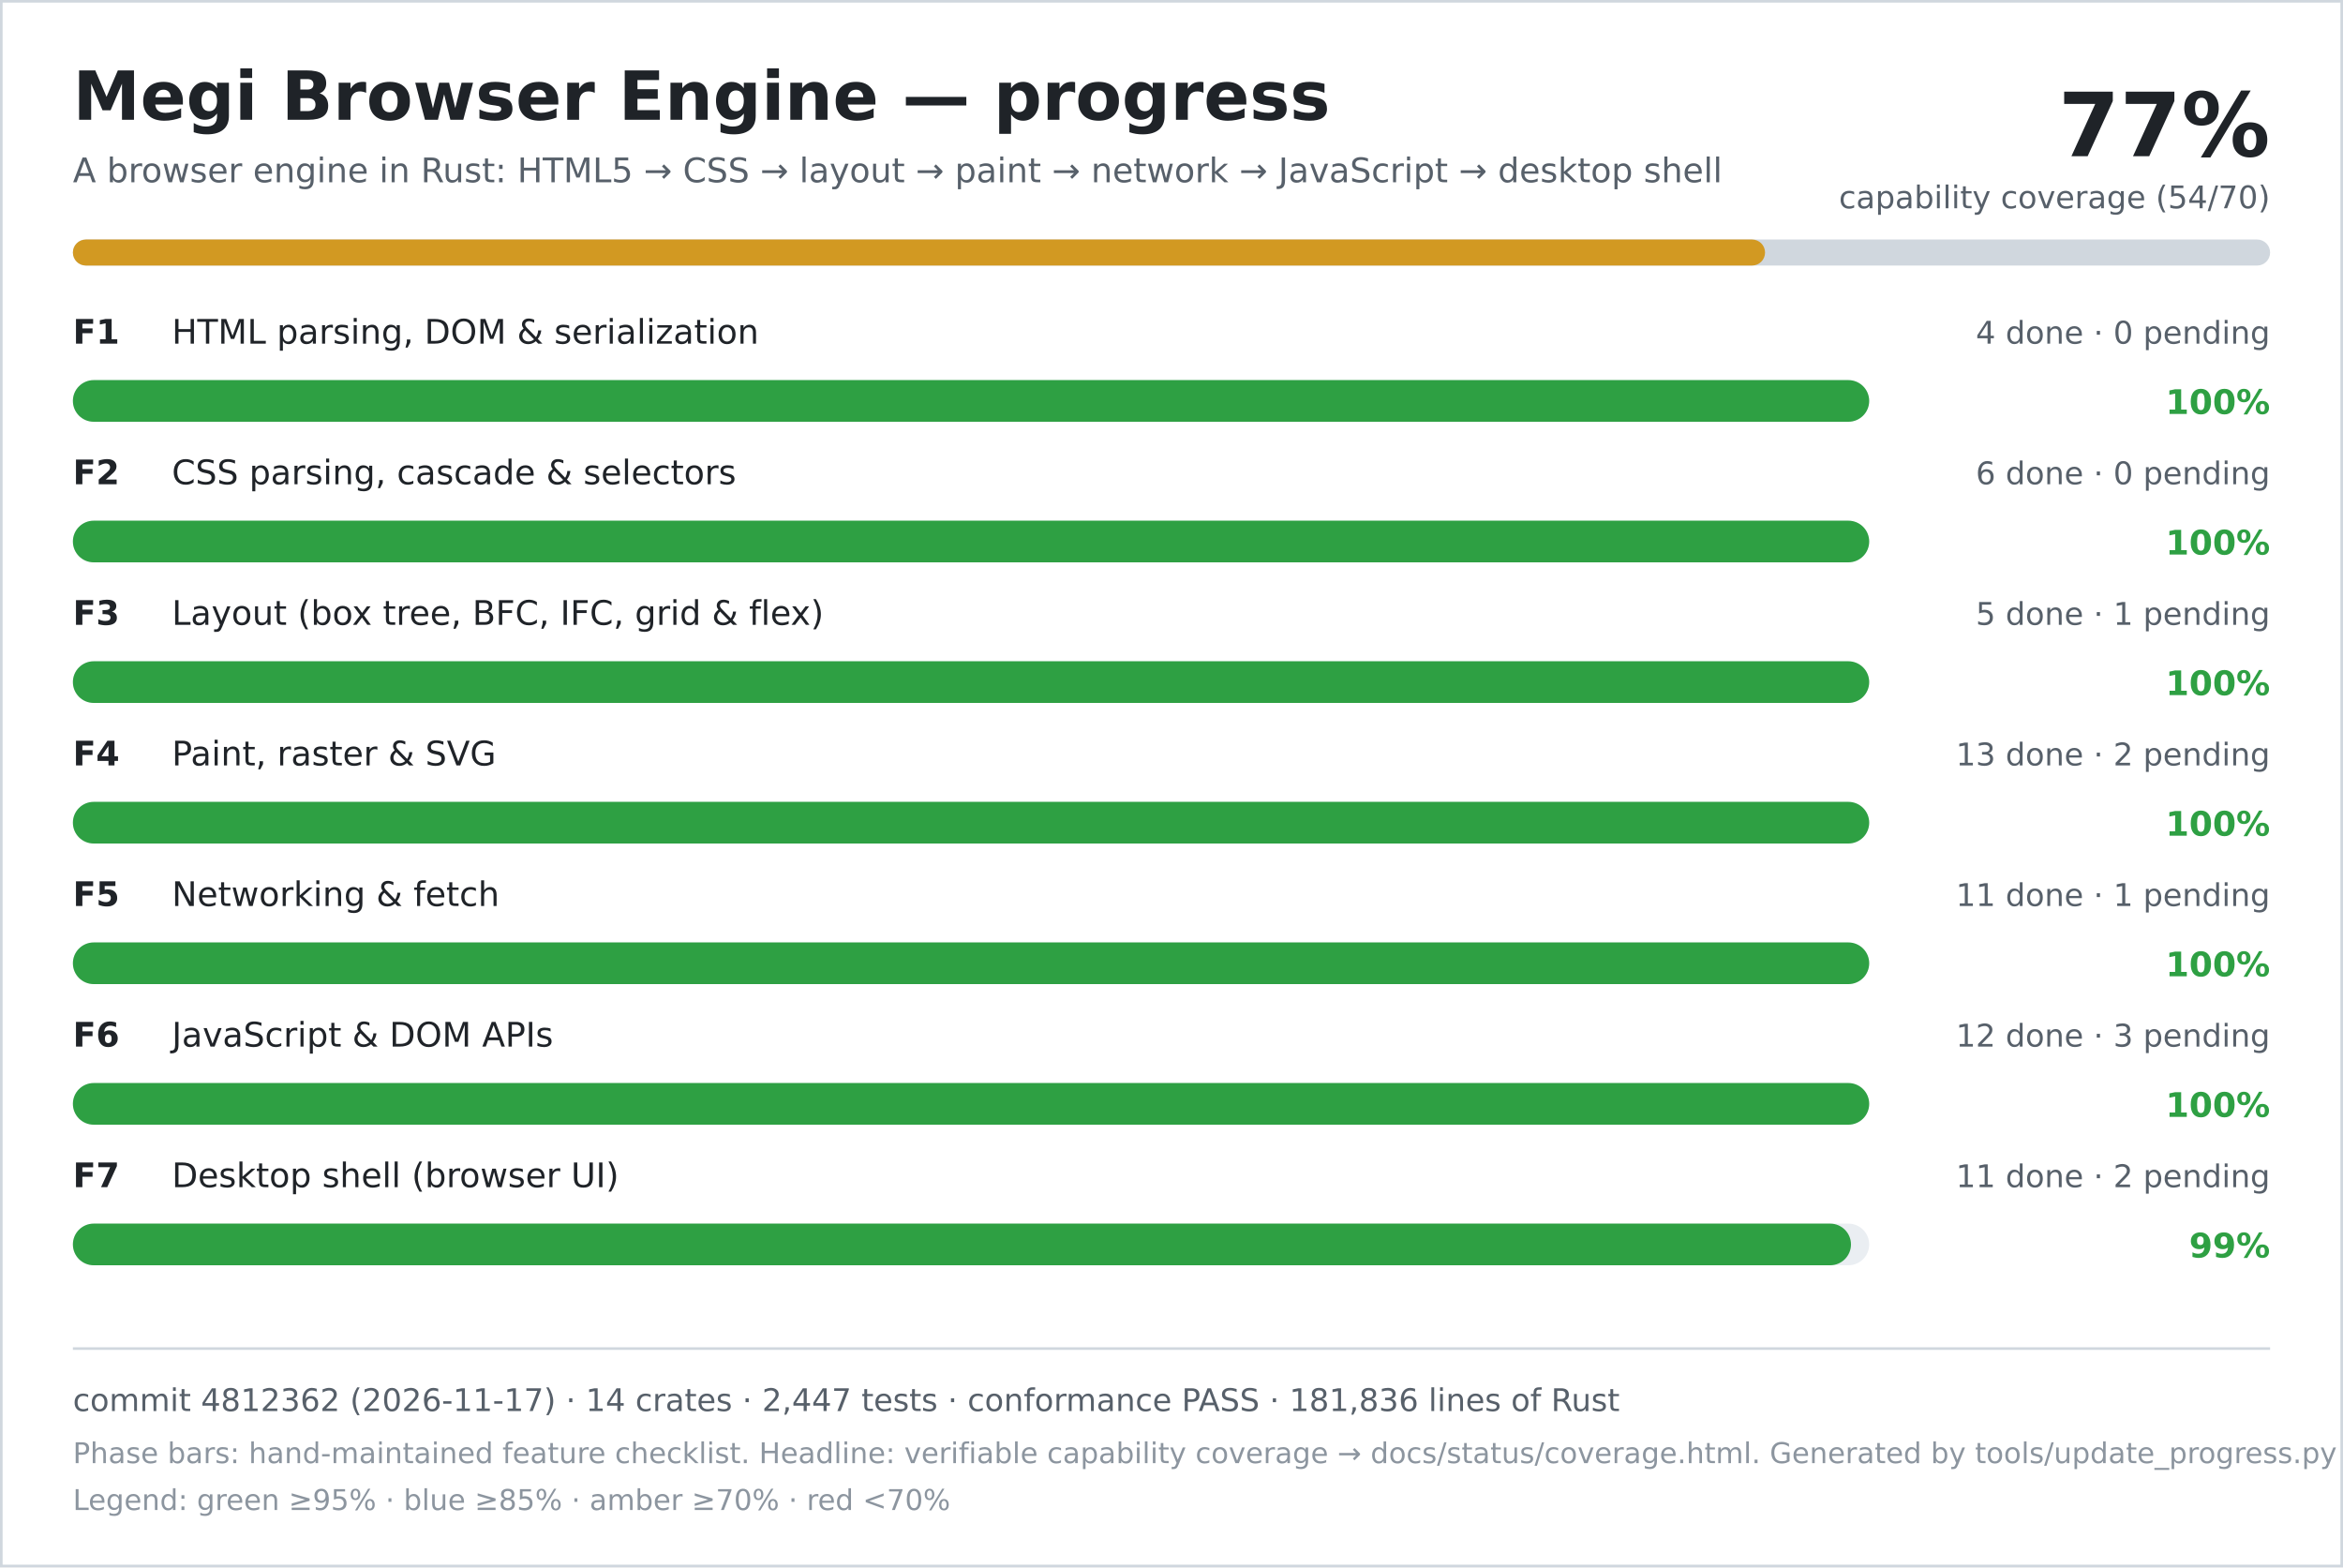
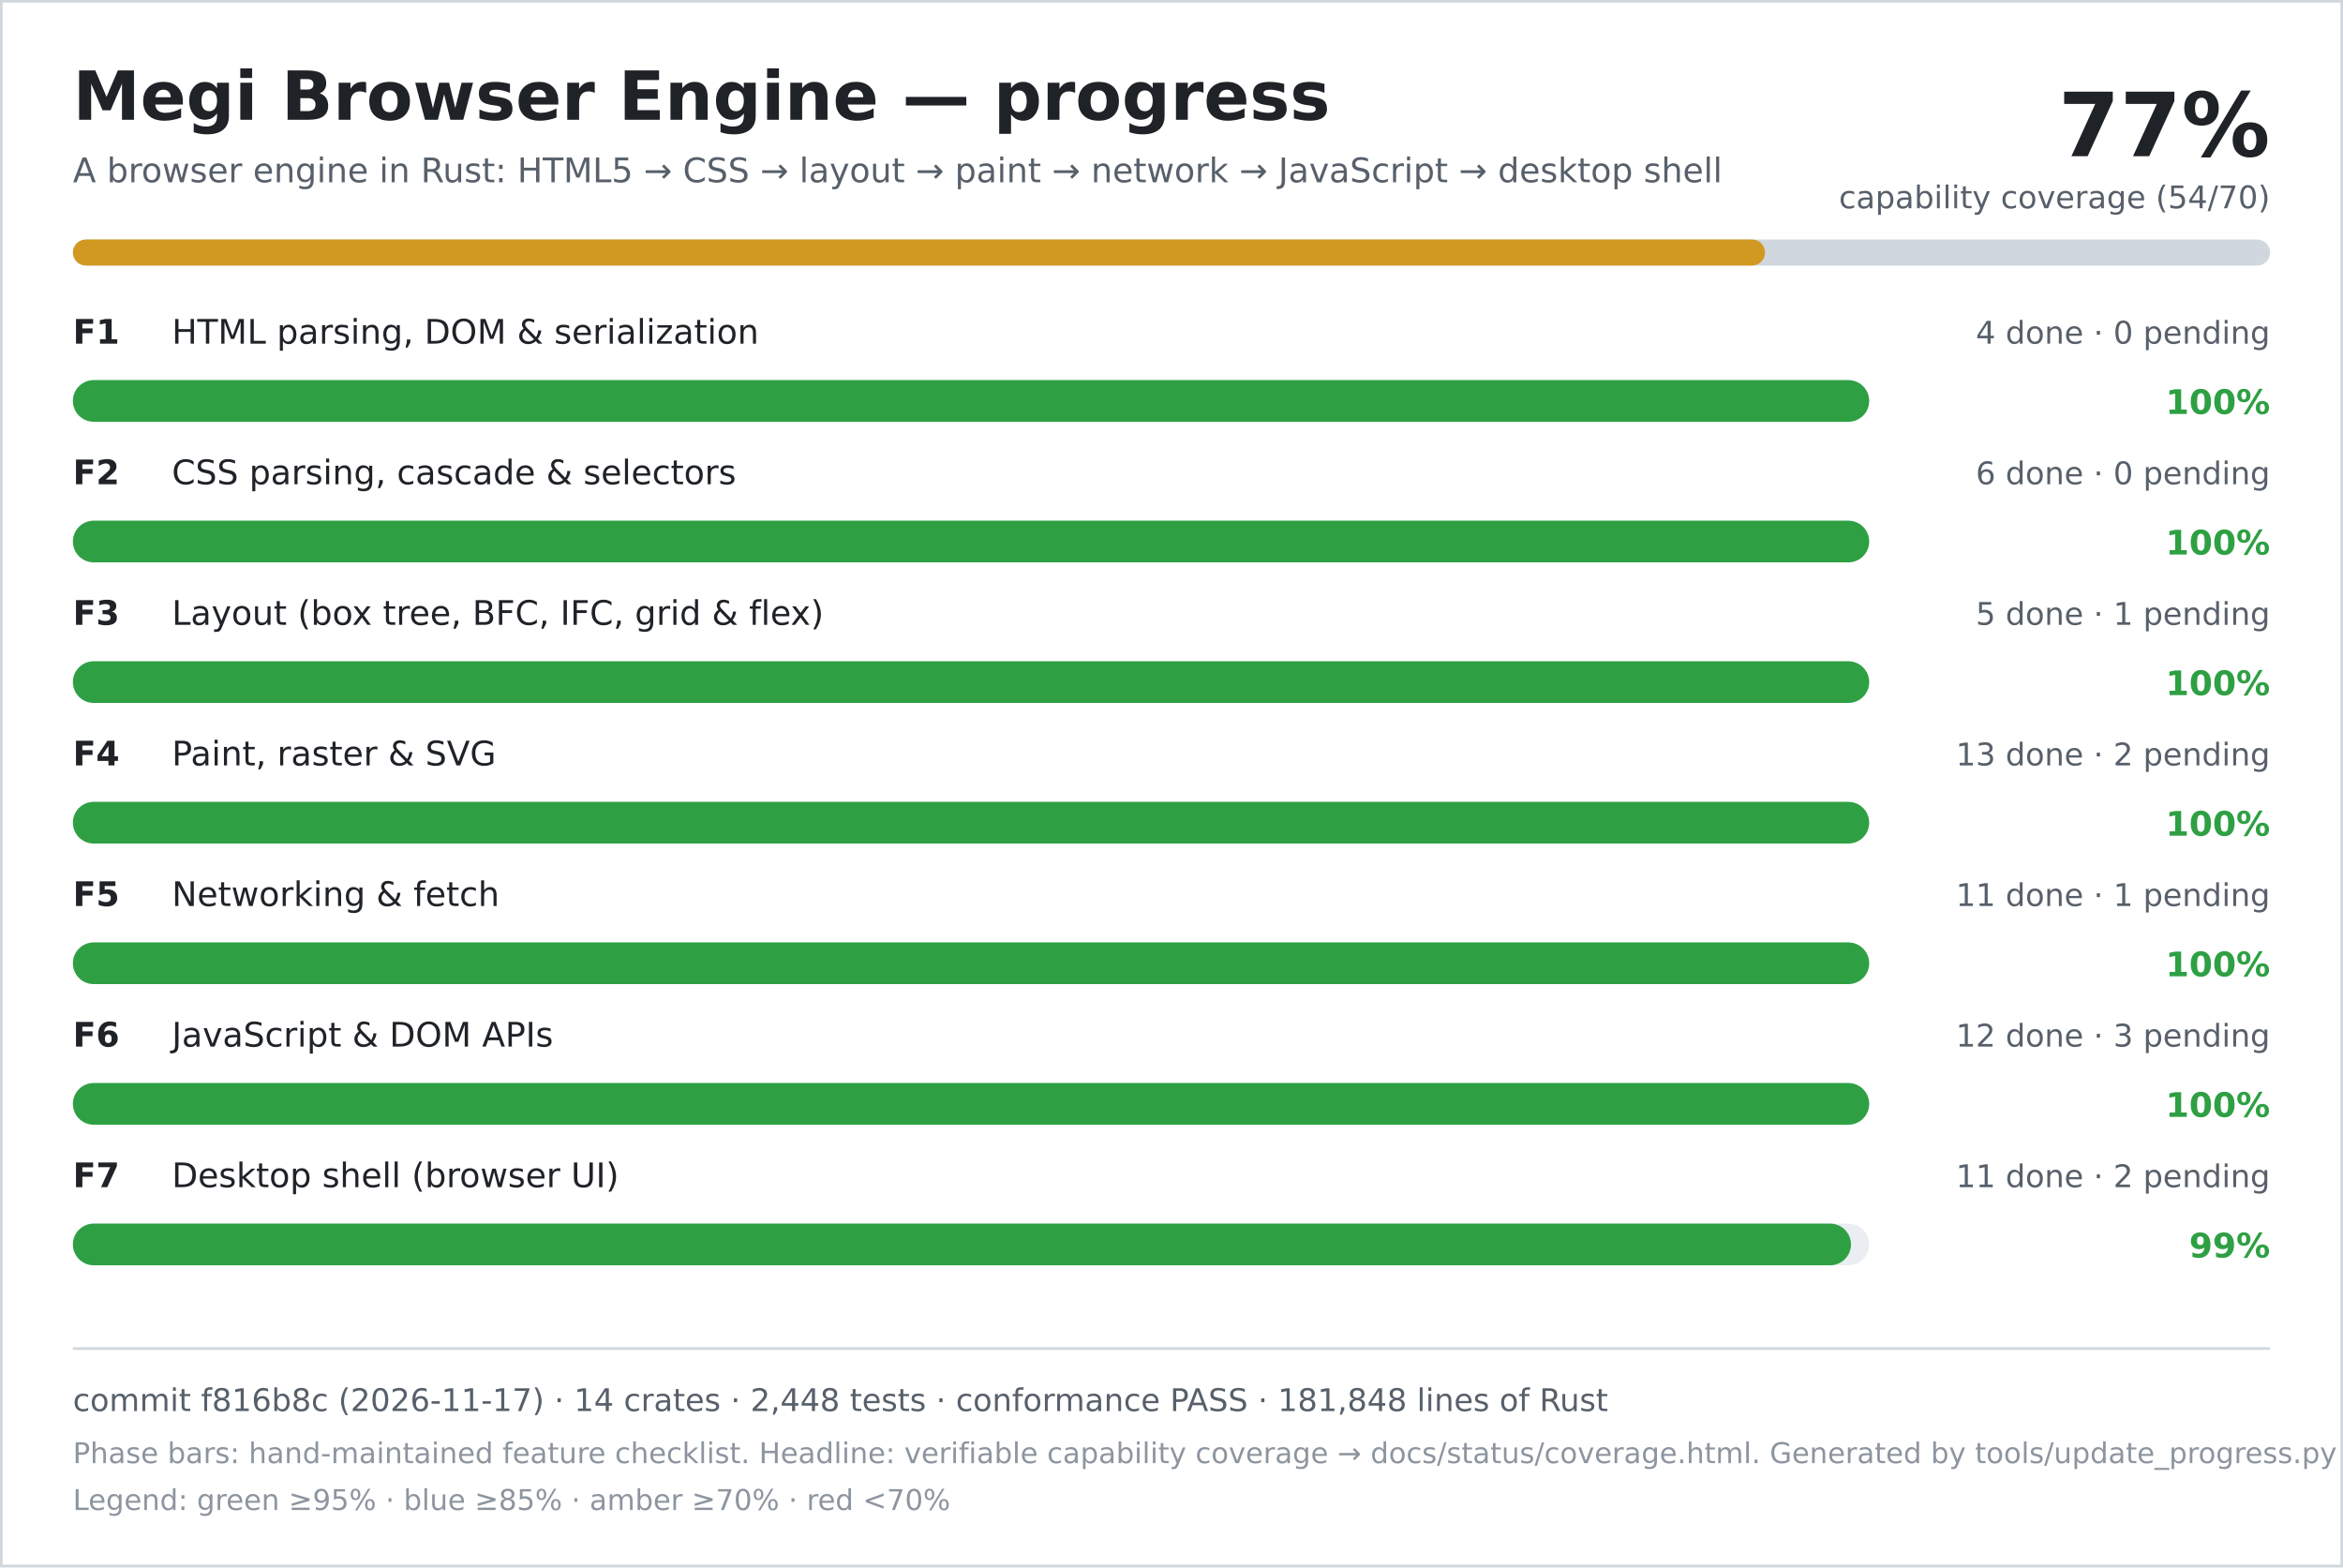
<svg xmlns="http://www.w3.org/2000/svg" width="900" height="602" viewBox="0 0 900 602" role="img" aria-labelledby="title desc">
  <rect width="900" height="602" fill="#ffffff" />
  <rect x="0.5" y="0.5" width="899" height="601" fill="none" stroke="#d0d7de" />
  <text x="28" y="46" font-family="DejaVu Sans, Verdana, sans-serif" font-size="26" font-weight="700" fill="#1f2328">Megi Browser Engine — progress</text>
  <text x="28" y="70" font-family="DejaVu Sans, Verdana, sans-serif" font-size="13" fill="#57606a">A browser engine in Rust: HTML5 → CSS → layout → paint → network → JavaScript → desktop shell</text>
  <text x="872" y="60" text-anchor="end" font-family="DejaVu Sans, Verdana, sans-serif" font-size="34" font-weight="700" fill="#1f2328">77%</text>
  <text x="872" y="80" text-anchor="end" font-family="DejaVu Sans, Verdana, sans-serif" font-size="12" fill="#57606a">capability coverage (54/70)</text>
  <rect x="28" y="92" width="844" height="10" rx="5" fill="#d0d7de" />
  <rect x="28" y="92" width="650" height="10" rx="5" fill="#d29922" />
  <text x="28" y="132" font-family="DejaVu Sans, Verdana, sans-serif" font-size="13" font-weight="700" fill="#1f2328">F1</text>
  <text x="66" y="132" font-family="DejaVu Sans, Verdana, sans-serif" font-size="13" fill="#1f2328">HTML parsing, DOM &amp; serialization</text>
  <text x="872" y="132" text-anchor="end" font-family="DejaVu Sans, Verdana, sans-serif" font-size="12" fill="#57606a">4 done · 0 pending</text>
  <rect x="28" y="146" width="690" height="16" rx="8" fill="#eaeef2" />
  <rect x="28" y="146" width="690" height="16" rx="8" fill="#2ea043" />
  <text x="872" y="159" text-anchor="end" font-family="DejaVu Sans, Verdana, sans-serif" font-size="13" font-weight="700" fill="#2ea043">100%</text>
  <text x="28" y="186" font-family="DejaVu Sans, Verdana, sans-serif" font-size="13" font-weight="700" fill="#1f2328">F2</text>
  <text x="66" y="186" font-family="DejaVu Sans, Verdana, sans-serif" font-size="13" fill="#1f2328">CSS parsing, cascade &amp; selectors</text>
  <text x="872" y="186" text-anchor="end" font-family="DejaVu Sans, Verdana, sans-serif" font-size="12" fill="#57606a">6 done · 0 pending</text>
  <rect x="28" y="200" width="690" height="16" rx="8" fill="#eaeef2" />
  <rect x="28" y="200" width="690" height="16" rx="8" fill="#2ea043" />
  <text x="872" y="213" text-anchor="end" font-family="DejaVu Sans, Verdana, sans-serif" font-size="13" font-weight="700" fill="#2ea043">100%</text>
  <text x="28" y="240" font-family="DejaVu Sans, Verdana, sans-serif" font-size="13" font-weight="700" fill="#1f2328">F3</text>
  <text x="66" y="240" font-family="DejaVu Sans, Verdana, sans-serif" font-size="13" fill="#1f2328">Layout (box tree, BFC, IFC, grid &amp; flex)</text>
  <text x="872" y="240" text-anchor="end" font-family="DejaVu Sans, Verdana, sans-serif" font-size="12" fill="#57606a">5 done · 1 pending</text>
  <rect x="28" y="254" width="690" height="16" rx="8" fill="#eaeef2" />
  <rect x="28" y="254" width="690" height="16" rx="8" fill="#2ea043" />
  <text x="872" y="267" text-anchor="end" font-family="DejaVu Sans, Verdana, sans-serif" font-size="13" font-weight="700" fill="#2ea043">100%</text>
  <text x="28" y="294" font-family="DejaVu Sans, Verdana, sans-serif" font-size="13" font-weight="700" fill="#1f2328">F4</text>
  <text x="66" y="294" font-family="DejaVu Sans, Verdana, sans-serif" font-size="13" fill="#1f2328">Paint, raster &amp; SVG</text>
  <text x="872" y="294" text-anchor="end" font-family="DejaVu Sans, Verdana, sans-serif" font-size="12" fill="#57606a">13 done · 2 pending</text>
  <rect x="28" y="308" width="690" height="16" rx="8" fill="#eaeef2" />
  <rect x="28" y="308" width="690" height="16" rx="8" fill="#2ea043" />
  <text x="872" y="321" text-anchor="end" font-family="DejaVu Sans, Verdana, sans-serif" font-size="13" font-weight="700" fill="#2ea043">100%</text>
  <text x="28" y="348" font-family="DejaVu Sans, Verdana, sans-serif" font-size="13" font-weight="700" fill="#1f2328">F5</text>
  <text x="66" y="348" font-family="DejaVu Sans, Verdana, sans-serif" font-size="13" fill="#1f2328">Networking &amp; fetch</text>
  <text x="872" y="348" text-anchor="end" font-family="DejaVu Sans, Verdana, sans-serif" font-size="12" fill="#57606a">11 done · 1 pending</text>
  <rect x="28" y="362" width="690" height="16" rx="8" fill="#eaeef2" />
  <rect x="28" y="362" width="690" height="16" rx="8" fill="#2ea043" />
  <text x="872" y="375" text-anchor="end" font-family="DejaVu Sans, Verdana, sans-serif" font-size="13" font-weight="700" fill="#2ea043">100%</text>
  <text x="28" y="402" font-family="DejaVu Sans, Verdana, sans-serif" font-size="13" font-weight="700" fill="#1f2328">F6</text>
  <text x="66" y="402" font-family="DejaVu Sans, Verdana, sans-serif" font-size="13" fill="#1f2328">JavaScript &amp; DOM APIs</text>
  <text x="872" y="402" text-anchor="end" font-family="DejaVu Sans, Verdana, sans-serif" font-size="12" fill="#57606a">12 done · 3 pending</text>
  <rect x="28" y="416" width="690" height="16" rx="8" fill="#eaeef2" />
  <rect x="28" y="416" width="690" height="16" rx="8" fill="#2ea043" />
  <text x="872" y="429" text-anchor="end" font-family="DejaVu Sans, Verdana, sans-serif" font-size="13" font-weight="700" fill="#2ea043">100%</text>
  <text x="28" y="456" font-family="DejaVu Sans, Verdana, sans-serif" font-size="13" font-weight="700" fill="#1f2328">F7</text>
  <text x="66" y="456" font-family="DejaVu Sans, Verdana, sans-serif" font-size="13" fill="#1f2328">Desktop shell (browser UI)</text>
  <text x="872" y="456" text-anchor="end" font-family="DejaVu Sans, Verdana, sans-serif" font-size="12" fill="#57606a">11 done · 2 pending</text>
  <rect x="28" y="470" width="690" height="16" rx="8" fill="#eaeef2" />
  <rect x="28" y="470" width="683" height="16" rx="8" fill="#2ea043" />
  <text x="872" y="483" text-anchor="end" font-family="DejaVu Sans, Verdana, sans-serif" font-size="13" font-weight="700" fill="#2ea043">99%</text>
  <line x1="28" y1="518" x2="872" y2="518" stroke="#d0d7de" />
-   <text x="28" y="542" font-family="DejaVu Sans, Verdana, sans-serif" font-size="12" fill="#57606a">commit 4812362 (2026-11-17) · 14 crates · 2,447 tests · conformance PASS · 181,836 lines of Rust</text>
+   <text x="28" y="542" font-family="DejaVu Sans, Verdana, sans-serif" font-size="12" fill="#57606a">commit f816b8c (2026-11-17) · 14 crates · 2,448 tests · conformance PASS · 181,848 lines of Rust</text>
  <text x="28" y="562" font-family="DejaVu Sans, Verdana, sans-serif" font-size="11" fill="#8c959f">Phase bars: hand-maintained feature checklist. Headline: verifiable capability coverage → docs/status/coverage.html. Generated by tools/update_progress.py — do not edit.</text>
  <text x="28" y="580" font-family="DejaVu Sans, Verdana, sans-serif" font-size="11" fill="#8c959f">Legend: green ≥95% · blue ≥85% · amber ≥70% · red &lt;70%</text>
</svg>
